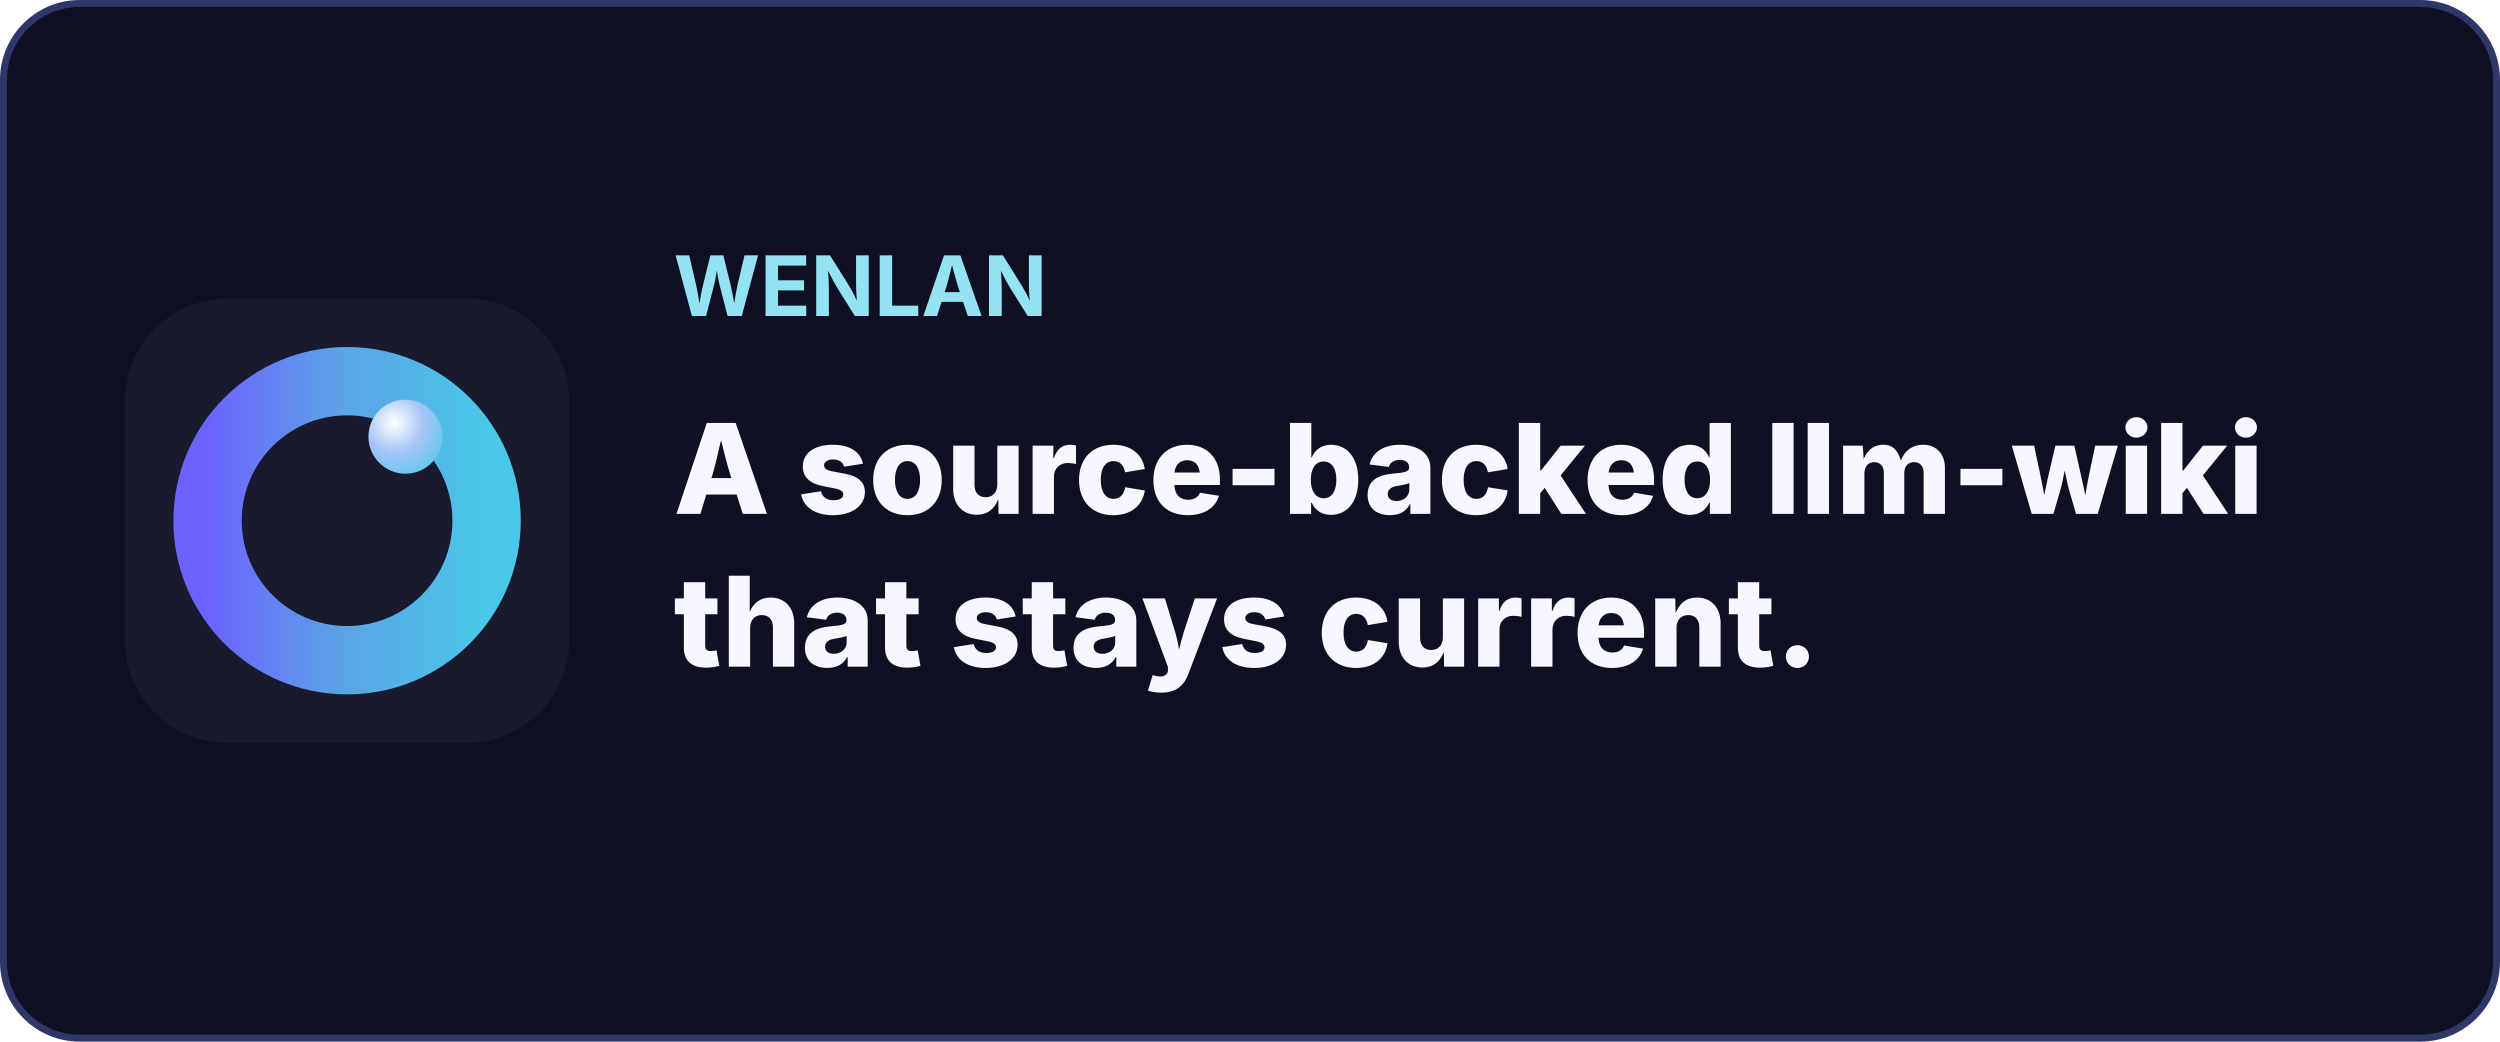
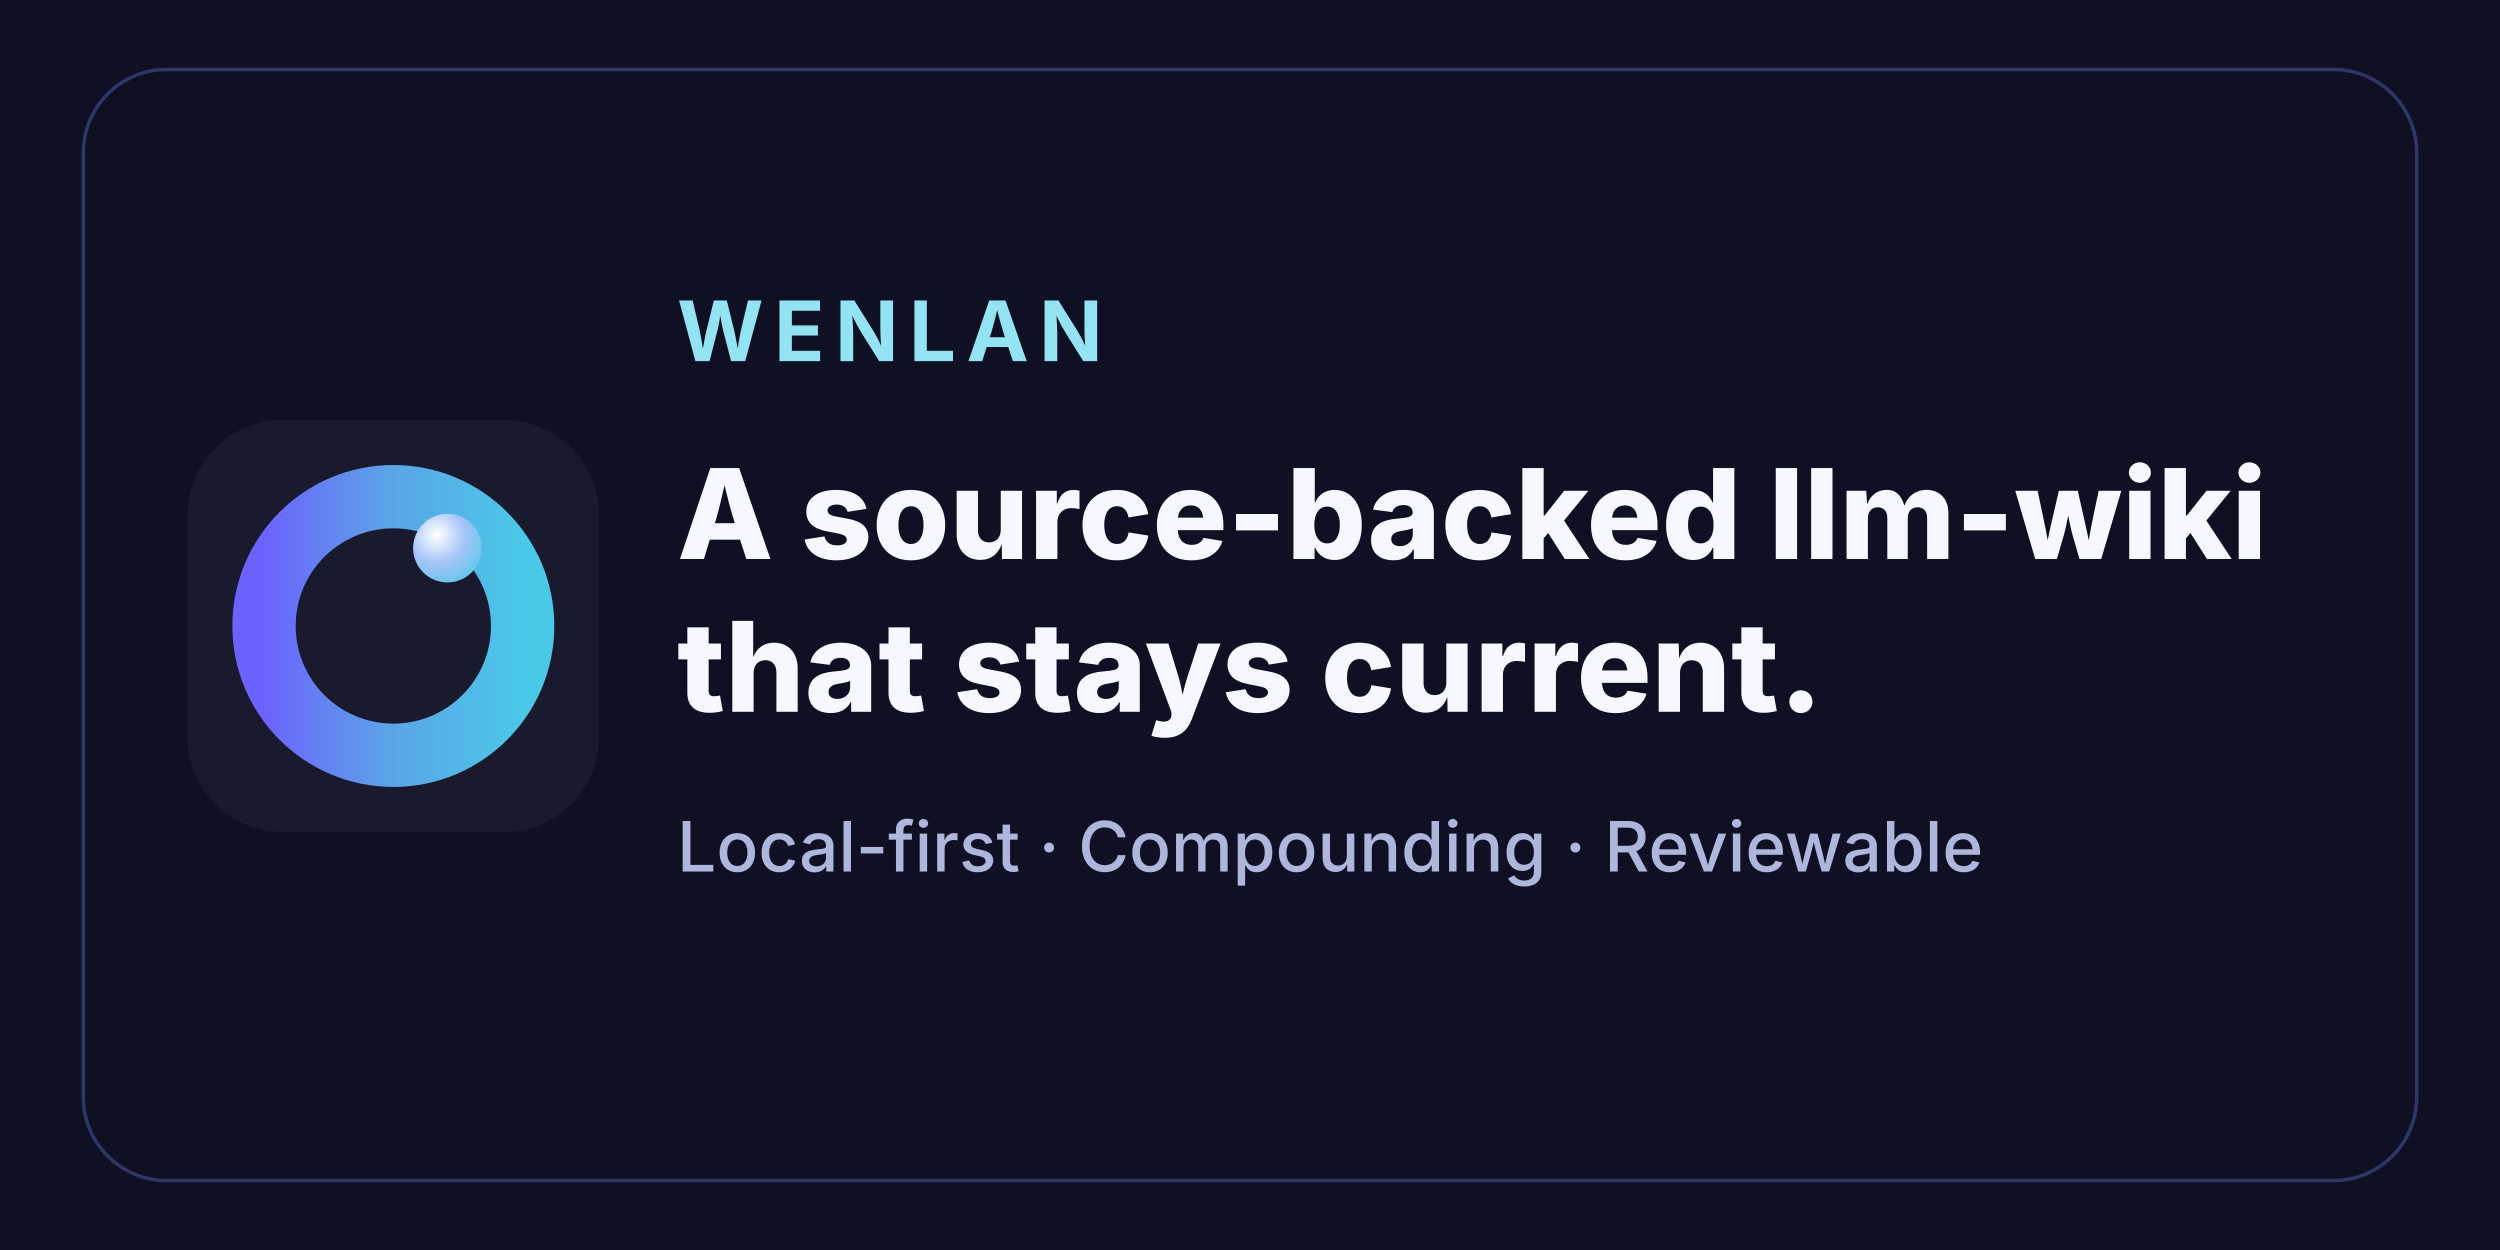
- <svg xmlns="http://www.w3.org/2000/svg" width="720" height="300" viewBox="0 0 720 300" fill="none" role="img" aria-labelledby="title desc">
-   <rect x="1" y="1" width="718" height="298" rx="22" fill="#101024" stroke="#2F3769" stroke-width="2" />
-   <g transform="translate(36 86) scale(0.41)">
+ <svg xmlns="http://www.w3.org/2000/svg" width="720" height="360" viewBox="0 0 720 360" fill="none" role="img" aria-labelledby="title desc">
+   <rect width="720" height="360" fill="#101024" />
+   <rect x="24" y="20" width="672" height="320" rx="24" fill="#101024" stroke="#2F3769" />
+   <g transform="translate(54 121) scale(0.38)">
    <rect width="312" height="312" rx="72" fill="#1A1A2E" />
    <circle cx="156" cy="156" r="98" stroke="url(#ring)" stroke-width="48" />
    <circle cx="197" cy="97" r="26" fill="url(#orb)" />
  </g>
-   <g transform="translate(194 69)">
-     <text x="0" y="22" fill="#93E3F2" font-family="Inter, ui-sans-serif, system-ui, -apple-system, BlinkMacSystemFont, 'Segoe UI', sans-serif" font-size="24" font-weight="700" letter-spacing="0">
+   <g transform="translate(195 82)">
+     <text x="0" y="22" fill="#93E3F2" font-family="Inter, ui-sans-serif, system-ui, -apple-system, BlinkMacSystemFont, 'Segoe UI', sans-serif" font-size="24" font-weight="700" letter-spacing="3">
      WENLAN
    </text>
    <text x="0" y="79" fill="#F7F8FF" font-family="Inter, ui-sans-serif, system-ui, -apple-system, BlinkMacSystemFont, 'Segoe UI', sans-serif" font-size="36" font-weight="760" letter-spacing="0">
      A source-backed llm-wiki
    </text>
    <text x="0" y="123" fill="#F7F8FF" font-family="Inter, ui-sans-serif, system-ui, -apple-system, BlinkMacSystemFont, 'Segoe UI', sans-serif" font-size="36" font-weight="760" letter-spacing="0">
      that stays current.
+     </text>
+     <text x="0" y="169" fill="#AEB6DC" font-family="Inter, ui-sans-serif, system-ui, -apple-system, BlinkMacSystemFont, 'Segoe UI', sans-serif" font-size="20" font-weight="500" letter-spacing="0">
+       Local-first · Compounding · Reviewable
    </text>
  </g>
  <defs>
    <linearGradient id="ring" x1="58" y1="156" x2="254" y2="156" gradientUnits="userSpaceOnUse">
      <stop stop-color="#6C63FF" />
      <stop offset="0.48" stop-color="#5BA3E6" />
      <stop offset="1" stop-color="#4AC8E8" />
    </linearGradient>
    <radialGradient id="orb" cx="0" cy="0" r="1" gradientUnits="userSpaceOnUse" gradientTransform="translate(189 87) rotate(52) scale(47)">
      <stop stop-color="#FFFFFF" />
      <stop offset="0.45" stop-color="#A5C4F7" />
      <stop offset="1" stop-color="#4AC8E8" />
    </radialGradient>
  </defs>
</svg>
